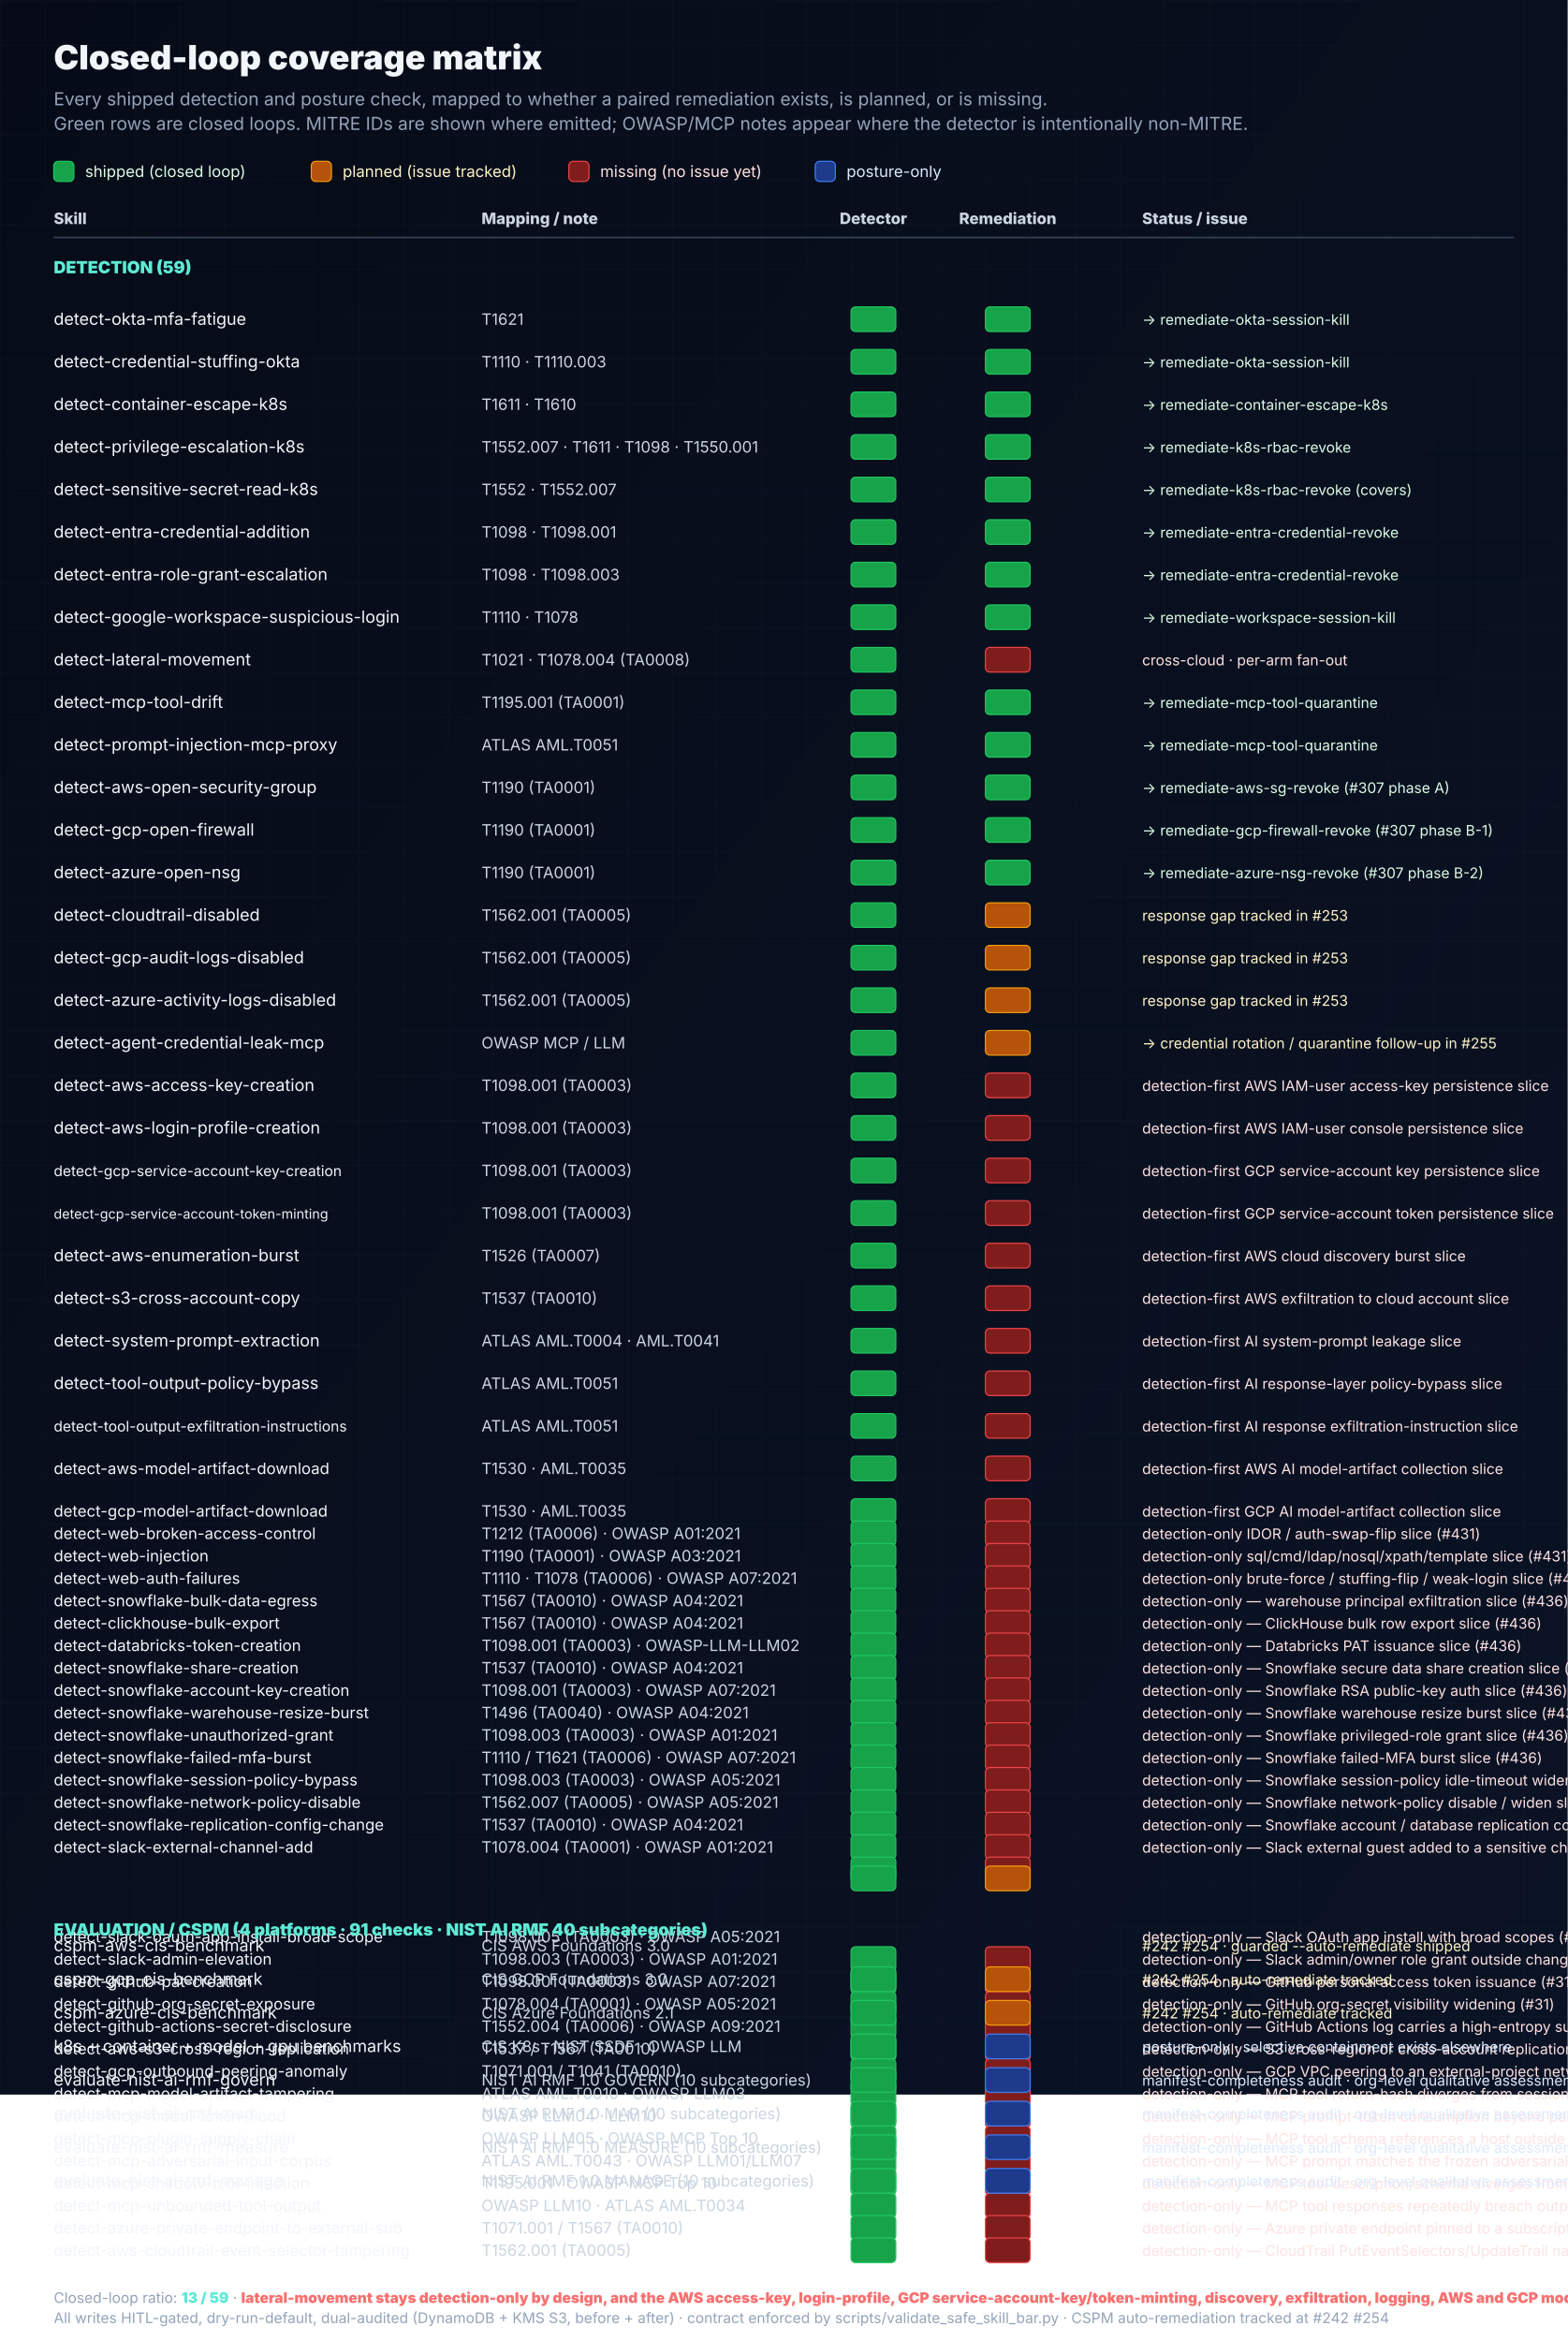
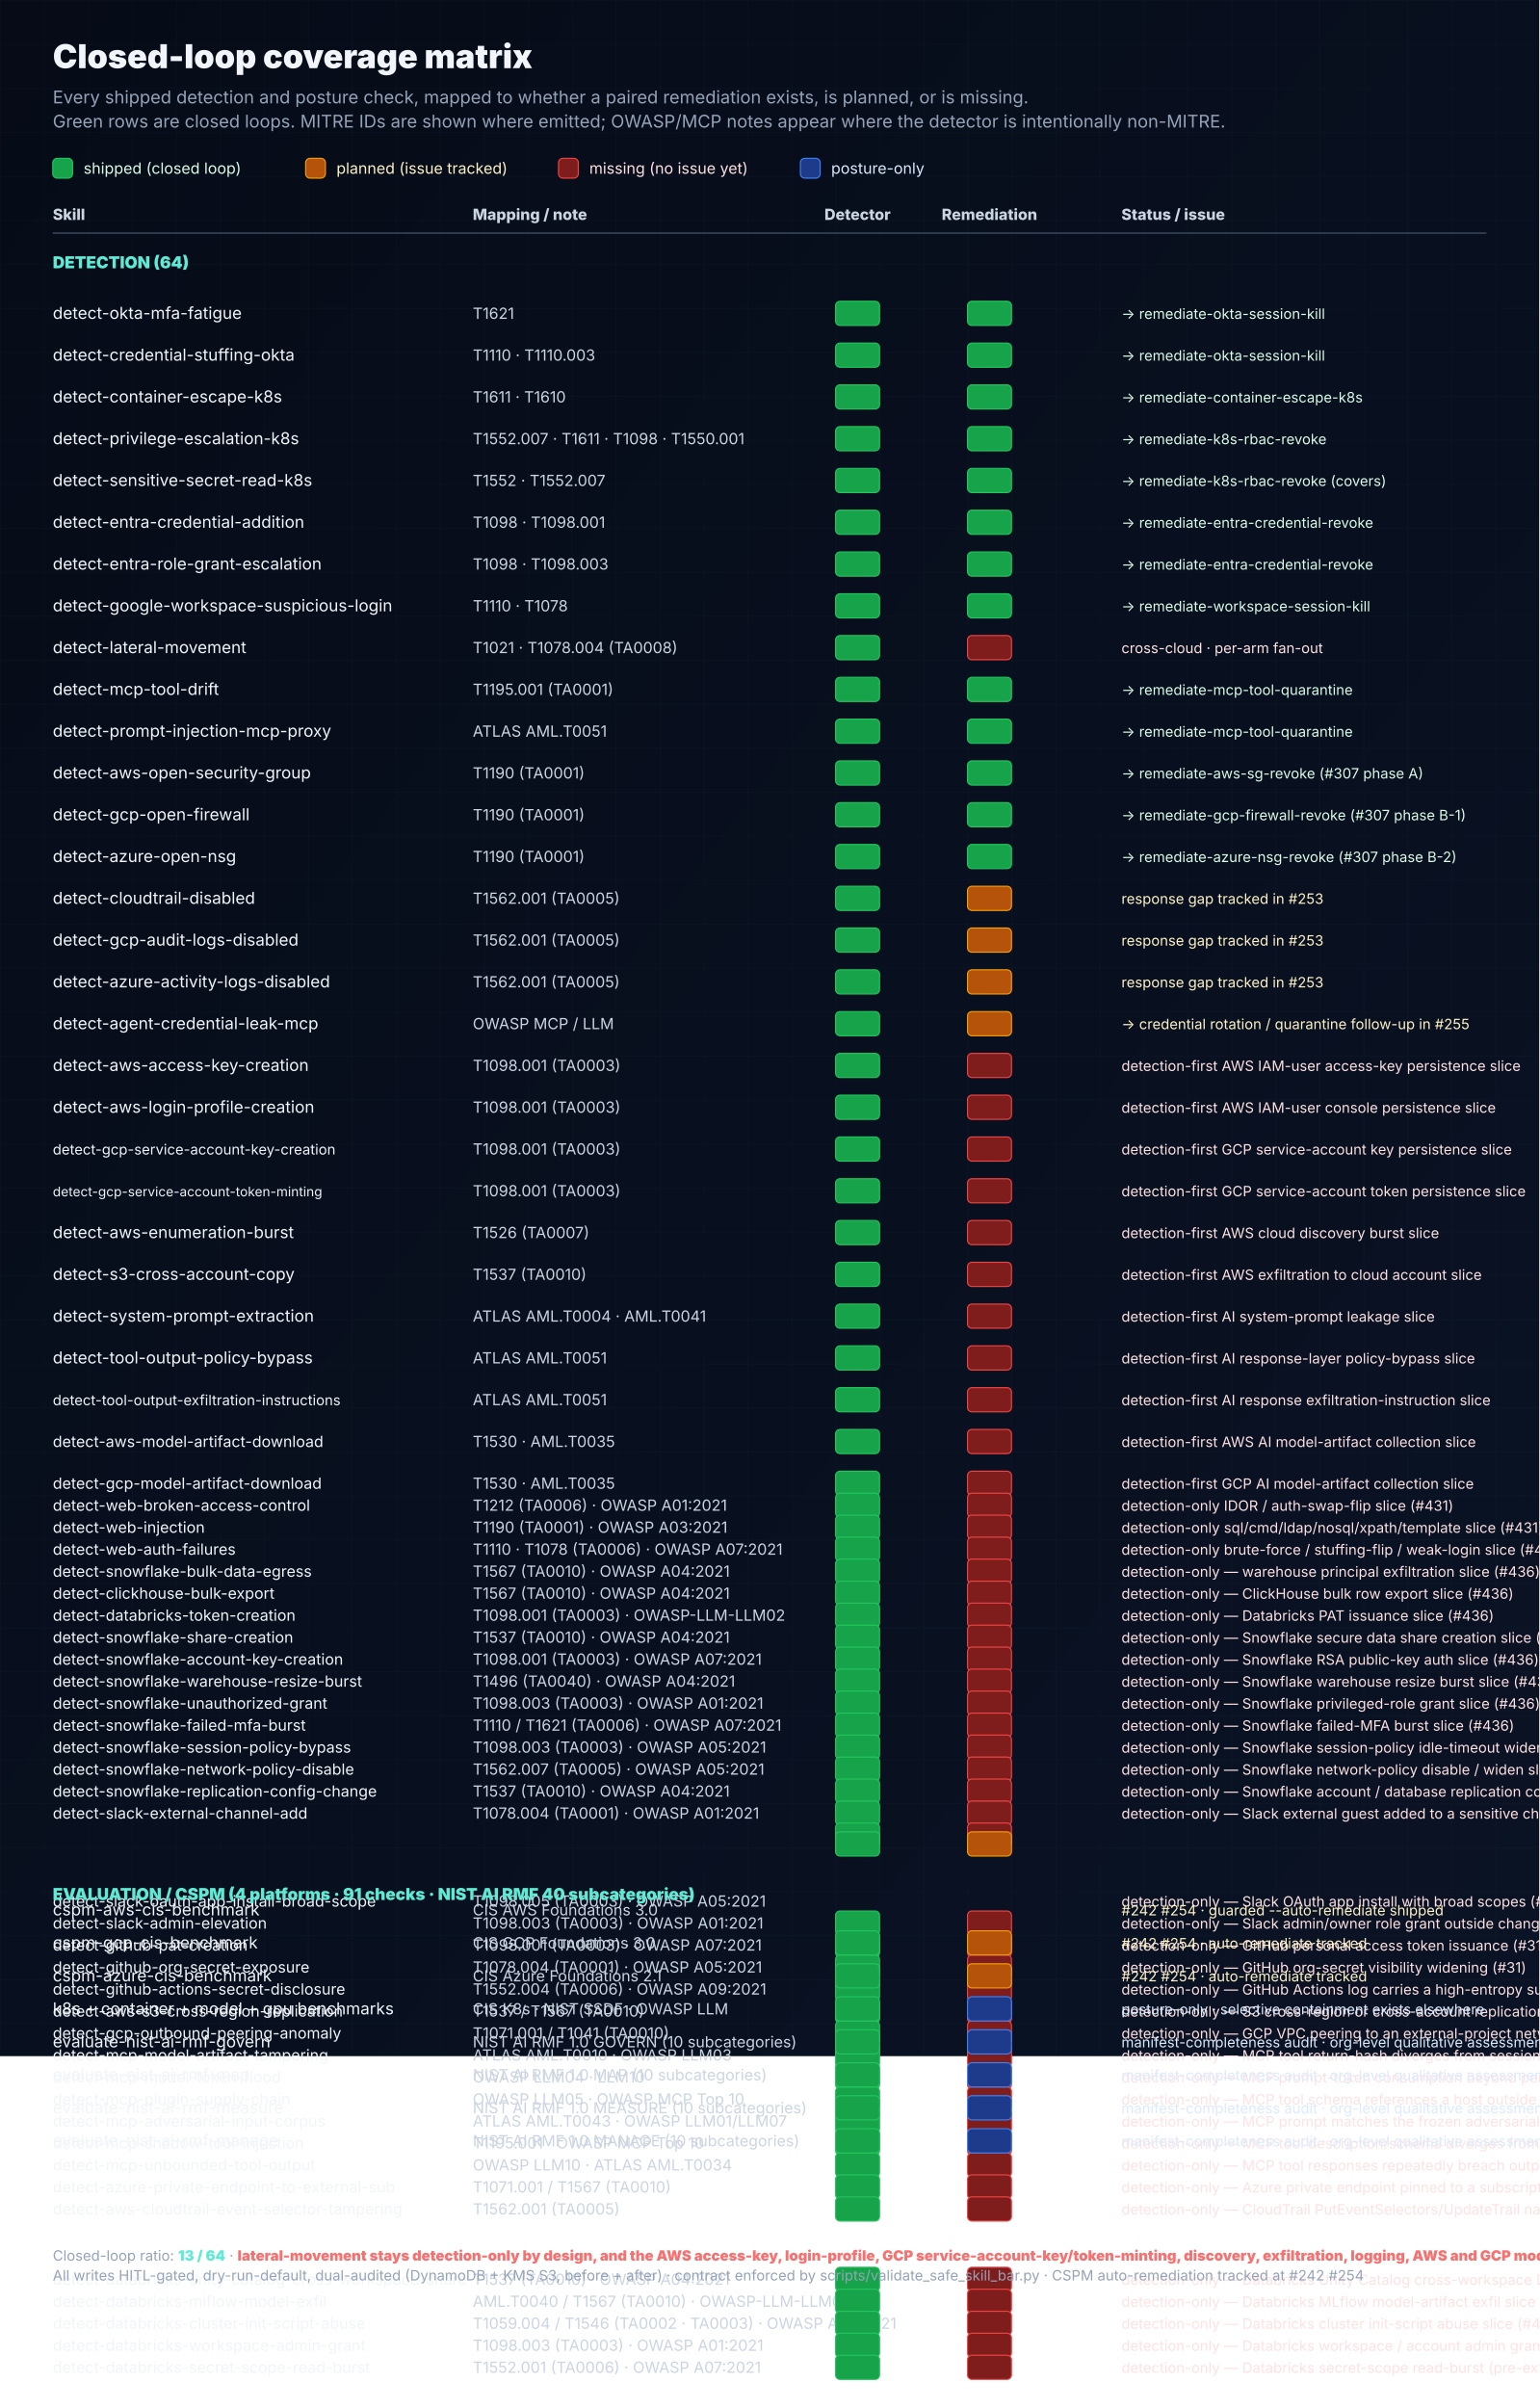
- <svg xmlns="http://www.w3.org/2000/svg" width="1400" height="2090" viewBox="0 0 1400 2090" role="img" aria-labelledby="cm-title cm-desc">
+ <svg xmlns="http://www.w3.org/2000/svg" width="1400" height="2190" viewBox="0 0 1400 2190" role="img" aria-labelledby="cm-title cm-desc">
  <defs>
    <linearGradient id="bg2" x1="0" y1="0" x2="1" y2="1">
      <stop offset="0%" stop-color="#060b17" />
      <stop offset="100%" stop-color="#0a1325" />
    </linearGradient>
    <pattern id="grid2" x="0" y="0" width="40" height="40" patternUnits="userSpaceOnUse">
      <path d="M40 0H0V40" fill="none" stroke="#1e293b" stroke-opacity="0.25" stroke-width="1" />
    </pattern>
  </defs>
  <rect width="1400" height="1870" fill="url(#bg2)" />
  <rect width="1400" height="1870" fill="url(#grid2)" />
  <text x="48" y="62" fill="#f1f5f9" font-family="Inter, system-ui, sans-serif" font-size="30" font-weight="900">Closed-loop coverage matrix</text>
  <text x="48" y="94" fill="#94a3b8" font-family="Inter, system-ui, sans-serif" font-size="16">Every shipped detection and posture check, mapped to whether a paired remediation exists, is planned, or is missing.</text>
  <text x="48" y="116" fill="#94a3b8" font-family="Inter, system-ui, sans-serif" font-size="16">Green rows are closed loops. MITRE IDs are shown where emitted; OWASP/MCP notes appear where the detector is intentionally non-MITRE.</text>
  <g transform="translate(48,144)" font-family="Inter, system-ui, sans-serif" font-size="14">
    <g>
      <rect x="0" y="0" width="18" height="18" rx="4" fill="#16a34a" stroke="#22c55e" />
      <text x="28" y="14" fill="#dcfce7">shipped (closed loop)</text>
    </g>
    <g transform="translate(230,0)">
      <rect x="0" y="0" width="18" height="18" rx="4" fill="#b45309" stroke="#f59e0b" />
      <text x="28" y="14" fill="#fef3c7">planned (issue tracked)</text>
    </g>
    <g transform="translate(460,0)">
      <rect x="0" y="0" width="18" height="18" rx="4" fill="#7f1d1d" stroke="#ef4444" />
      <text x="28" y="14" fill="#fee2e2">missing (no issue yet)</text>
    </g>
    <g transform="translate(680,0)">
      <rect x="0" y="0" width="18" height="18" rx="4" fill="#1e3a8a" stroke="#3b82f6" />
      <text x="28" y="14" fill="#dbeafe">posture-only</text>
    </g>
  </g>
  <g font-family="Inter, system-ui, sans-serif" font-size="14" font-weight="800" fill="#cbd5e1">
    <text x="48" y="200">Skill</text>
    <text x="430" y="200">Mapping / note</text>
    <text x="780" y="200" text-anchor="middle">Detector</text>
    <text x="900" y="200" text-anchor="middle">Remediation</text>
    <text x="1020" y="200">Status / issue</text>
  </g>
  <line x1="48" y1="212" x2="1352" y2="212" stroke="#334155" stroke-width="1.5" />
-   <text x="48" y="244" fill="#5eead4" font-family="Inter, system-ui, sans-serif" font-size="15" font-weight="900">DETECTION (59)</text>
+   <text x="48" y="244" fill="#5eead4" font-family="Inter, system-ui, sans-serif" font-size="15" font-weight="900">DETECTION (64)</text>
  <g font-family="Inter, system-ui, sans-serif">
    <text x="48" y="290" fill="#f1f5f9" font-size="15">detect-okta-mfa-fatigue</text>
    <text x="430" y="290" fill="#cbd5e1" font-size="14">T1621</text>
    <rect x="760" y="274" width="40" height="22" rx="4" fill="#16a34a" stroke="#22c55e" />
    <rect x="880" y="274" width="40" height="22" rx="4" fill="#16a34a" stroke="#22c55e" />
    <text x="1020" y="290" fill="#dcfce7" font-size="13">→ remediate-okta-session-kill</text>
  </g>
  <g font-family="Inter, system-ui, sans-serif">
    <text x="48" y="328" fill="#f1f5f9" font-size="15">detect-credential-stuffing-okta</text>
    <text x="430" y="328" fill="#cbd5e1" font-size="14">T1110 · T1110.003</text>
    <rect x="760" y="312" width="40" height="22" rx="4" fill="#16a34a" stroke="#22c55e" />
    <rect x="880" y="312" width="40" height="22" rx="4" fill="#16a34a" stroke="#22c55e" />
    <text x="1020" y="328" fill="#dcfce7" font-size="13">→ remediate-okta-session-kill</text>
  </g>
  <g font-family="Inter, system-ui, sans-serif">
    <text x="48" y="366" fill="#f1f5f9" font-size="15">detect-container-escape-k8s</text>
    <text x="430" y="366" fill="#cbd5e1" font-size="14">T1611 · T1610</text>
    <rect x="760" y="350" width="40" height="22" rx="4" fill="#16a34a" stroke="#22c55e" />
    <rect x="880" y="350" width="40" height="22" rx="4" fill="#16a34a" stroke="#22c55e" />
    <text x="1020" y="366" fill="#dcfce7" font-size="13">→ remediate-container-escape-k8s</text>
  </g>
  <g font-family="Inter, system-ui, sans-serif">
    <text x="48" y="404" fill="#f1f5f9" font-size="15">detect-privilege-escalation-k8s</text>
    <text x="430" y="404" fill="#cbd5e1" font-size="14">T1552.007 · T1611 · T1098 · T1550.001</text>
    <rect x="760" y="388" width="40" height="22" rx="4" fill="#16a34a" stroke="#22c55e" />
    <rect x="880" y="388" width="40" height="22" rx="4" fill="#16a34a" stroke="#22c55e" />
    <text x="1020" y="404" fill="#dcfce7" font-size="13">→ remediate-k8s-rbac-revoke</text>
  </g>
  <g font-family="Inter, system-ui, sans-serif">
    <text x="48" y="442" fill="#f1f5f9" font-size="15">detect-sensitive-secret-read-k8s</text>
    <text x="430" y="442" fill="#cbd5e1" font-size="14">T1552 · T1552.007</text>
    <rect x="760" y="426" width="40" height="22" rx="4" fill="#16a34a" stroke="#22c55e" />
    <rect x="880" y="426" width="40" height="22" rx="4" fill="#16a34a" stroke="#22c55e" />
    <text x="1020" y="442" fill="#dcfce7" font-size="13">→ remediate-k8s-rbac-revoke (covers)</text>
  </g>
  <g font-family="Inter, system-ui, sans-serif">
    <text x="48" y="480" fill="#f1f5f9" font-size="15">detect-entra-credential-addition</text>
    <text x="430" y="480" fill="#cbd5e1" font-size="14">T1098 · T1098.001</text>
    <rect x="760" y="464" width="40" height="22" rx="4" fill="#16a34a" stroke="#22c55e" />
    <rect x="880" y="464" width="40" height="22" rx="4" fill="#16a34a" stroke="#22c55e" />
    <text x="1020" y="480" fill="#dcfce7" font-size="13">→ remediate-entra-credential-revoke</text>
  </g>
  <g font-family="Inter, system-ui, sans-serif">
    <text x="48" y="518" fill="#f1f5f9" font-size="15">detect-entra-role-grant-escalation</text>
    <text x="430" y="518" fill="#cbd5e1" font-size="14">T1098 · T1098.003</text>
    <rect x="760" y="502" width="40" height="22" rx="4" fill="#16a34a" stroke="#22c55e" />
    <rect x="880" y="502" width="40" height="22" rx="4" fill="#16a34a" stroke="#22c55e" />
    <text x="1020" y="518" fill="#dcfce7" font-size="13">→ remediate-entra-credential-revoke</text>
  </g>
  <g font-family="Inter, system-ui, sans-serif">
    <text x="48" y="556" fill="#f1f5f9" font-size="15">detect-google-workspace-suspicious-login</text>
    <text x="430" y="556" fill="#cbd5e1" font-size="14">T1110 · T1078</text>
    <rect x="760" y="540" width="40" height="22" rx="4" fill="#16a34a" stroke="#22c55e" />
    <rect x="880" y="540" width="40" height="22" rx="4" fill="#16a34a" stroke="#22c55e" />
    <text x="1020" y="556" fill="#dcfce7" font-size="13">→ remediate-workspace-session-kill</text>
  </g>
  <g font-family="Inter, system-ui, sans-serif">
    <text x="48" y="594" fill="#f1f5f9" font-size="15">detect-lateral-movement</text>
    <text x="430" y="594" fill="#cbd5e1" font-size="14">T1021 · T1078.004 (TA0008)</text>
    <rect x="760" y="578" width="40" height="22" rx="4" fill="#16a34a" stroke="#22c55e" />
    <rect x="880" y="578" width="40" height="22" rx="4" fill="#7f1d1d" stroke="#ef4444" />
    <text x="1020" y="594" fill="#fee2e2" font-size="13">cross-cloud · per-arm fan-out</text>
  </g>
  <g font-family="Inter, system-ui, sans-serif">
    <text x="48" y="632" fill="#f1f5f9" font-size="15">detect-mcp-tool-drift</text>
    <text x="430" y="632" fill="#cbd5e1" font-size="14">T1195.001 (TA0001)</text>
    <rect x="760" y="616" width="40" height="22" rx="4" fill="#16a34a" stroke="#22c55e" />
    <rect x="880" y="616" width="40" height="22" rx="4" fill="#16a34a" stroke="#22c55e" />
    <text x="1020" y="632" fill="#dcfce7" font-size="13">→ remediate-mcp-tool-quarantine</text>
  </g>
  <g font-family="Inter, system-ui, sans-serif">
    <text x="48" y="670" fill="#f1f5f9" font-size="15">detect-prompt-injection-mcp-proxy</text>
    <text x="430" y="670" fill="#cbd5e1" font-size="14">ATLAS AML.T0051</text>
    <rect x="760" y="654" width="40" height="22" rx="4" fill="#16a34a" stroke="#22c55e" />
    <rect x="880" y="654" width="40" height="22" rx="4" fill="#16a34a" stroke="#22c55e" />
    <text x="1020" y="670" fill="#dcfce7" font-size="13">→ remediate-mcp-tool-quarantine</text>
  </g>
  <g font-family="Inter, system-ui, sans-serif">
    <text x="48" y="708" fill="#f1f5f9" font-size="15">detect-aws-open-security-group</text>
    <text x="430" y="708" fill="#cbd5e1" font-size="14">T1190 (TA0001)</text>
    <rect x="760" y="692" width="40" height="22" rx="4" fill="#16a34a" stroke="#22c55e" />
    <rect x="880" y="692" width="40" height="22" rx="4" fill="#16a34a" stroke="#22c55e" />
    <text x="1020" y="708" fill="#dcfce7" font-size="13">→ remediate-aws-sg-revoke (#307 phase A)</text>
  </g>
  <g font-family="Inter, system-ui, sans-serif">
    <text x="48" y="746" fill="#f1f5f9" font-size="15">detect-gcp-open-firewall</text>
    <text x="430" y="746" fill="#cbd5e1" font-size="14">T1190 (TA0001)</text>
    <rect x="760" y="730" width="40" height="22" rx="4" fill="#16a34a" stroke="#22c55e" />
    <rect x="880" y="730" width="40" height="22" rx="4" fill="#16a34a" stroke="#22c55e" />
    <text x="1020" y="746" fill="#dcfce7" font-size="13">→ remediate-gcp-firewall-revoke (#307 phase B-1)</text>
  </g>
  <g font-family="Inter, system-ui, sans-serif">
    <text x="48" y="784" fill="#f1f5f9" font-size="15">detect-azure-open-nsg</text>
    <text x="430" y="784" fill="#cbd5e1" font-size="14">T1190 (TA0001)</text>
    <rect x="760" y="768" width="40" height="22" rx="4" fill="#16a34a" stroke="#22c55e" />
    <rect x="880" y="768" width="40" height="22" rx="4" fill="#16a34a" stroke="#22c55e" />
    <text x="1020" y="784" fill="#dcfce7" font-size="13">→ remediate-azure-nsg-revoke (#307 phase B-2)</text>
  </g>
  <g font-family="Inter, system-ui, sans-serif">
    <text x="48" y="822" fill="#f1f5f9" font-size="15">detect-cloudtrail-disabled</text>
    <text x="430" y="822" fill="#cbd5e1" font-size="14">T1562.001 (TA0005)</text>
    <rect x="760" y="806" width="40" height="22" rx="4" fill="#16a34a" stroke="#22c55e" />
    <rect x="880" y="806" width="40" height="22" rx="4" fill="#b45309" stroke="#f59e0b" />
    <text x="1020" y="822" fill="#fef3c7" font-size="13">response gap tracked in #253</text>
  </g>
  <g font-family="Inter, system-ui, sans-serif">
    <text x="48" y="860" fill="#f1f5f9" font-size="15">detect-gcp-audit-logs-disabled</text>
    <text x="430" y="860" fill="#cbd5e1" font-size="14">T1562.001 (TA0005)</text>
    <rect x="760" y="844" width="40" height="22" rx="4" fill="#16a34a" stroke="#22c55e" />
    <rect x="880" y="844" width="40" height="22" rx="4" fill="#b45309" stroke="#f59e0b" />
    <text x="1020" y="860" fill="#fef3c7" font-size="13">response gap tracked in #253</text>
  </g>
  <g font-family="Inter, system-ui, sans-serif">
    <text x="48" y="898" fill="#f1f5f9" font-size="15">detect-azure-activity-logs-disabled</text>
    <text x="430" y="898" fill="#cbd5e1" font-size="14">T1562.001 (TA0005)</text>
    <rect x="760" y="882" width="40" height="22" rx="4" fill="#16a34a" stroke="#22c55e" />
    <rect x="880" y="882" width="40" height="22" rx="4" fill="#b45309" stroke="#f59e0b" />
    <text x="1020" y="898" fill="#fef3c7" font-size="13">response gap tracked in #253</text>
  </g>
  <g font-family="Inter, system-ui, sans-serif">
    <text x="48" y="936" fill="#f1f5f9" font-size="15">detect-agent-credential-leak-mcp</text>
    <text x="430" y="936" fill="#cbd5e1" font-size="14">OWASP MCP / LLM</text>
    <rect x="760" y="920" width="40" height="22" rx="4" fill="#16a34a" stroke="#22c55e" />
    <rect x="880" y="920" width="40" height="22" rx="4" fill="#b45309" stroke="#f59e0b" />
    <text x="1020" y="936" fill="#fef3c7" font-size="13">→ credential rotation / quarantine follow-up in #255</text>
  </g>
  <g font-family="Inter, system-ui, sans-serif">
    <text x="48" y="974" fill="#f1f5f9" font-size="15">detect-aws-access-key-creation</text>
    <text x="430" y="974" fill="#cbd5e1" font-size="14">T1098.001 (TA0003)</text>
    <rect x="760" y="958" width="40" height="22" rx="4" fill="#16a34a" stroke="#22c55e" />
    <rect x="880" y="958" width="40" height="22" rx="4" fill="#7f1d1d" stroke="#ef4444" />
    <text x="1020" y="974" fill="#fee2e2" font-size="13">detection-first AWS IAM-user access-key persistence slice</text>
  </g>
  <g font-family="Inter, system-ui, sans-serif">
    <text x="48" y="1012" fill="#f1f5f9" font-size="15">detect-aws-login-profile-creation</text>
    <text x="430" y="1012" fill="#cbd5e1" font-size="14">T1098.001 (TA0003)</text>
    <rect x="760" y="996" width="40" height="22" rx="4" fill="#16a34a" stroke="#22c55e" />
    <rect x="880" y="996" width="40" height="22" rx="4" fill="#7f1d1d" stroke="#ef4444" />
    <text x="1020" y="1012" fill="#fee2e2" font-size="13">detection-first AWS IAM-user console persistence slice</text>
  </g>
  <g font-family="Inter, system-ui, sans-serif">
    <text x="48" y="1050" fill="#f1f5f9" font-size="13">detect-gcp-service-account-key-creation</text>
    <text x="430" y="1050" fill="#cbd5e1" font-size="14">T1098.001 (TA0003)</text>
    <rect x="760" y="1034" width="40" height="22" rx="4" fill="#16a34a" stroke="#22c55e" />
    <rect x="880" y="1034" width="40" height="22" rx="4" fill="#7f1d1d" stroke="#ef4444" />
    <text x="1020" y="1050" fill="#fee2e2" font-size="13">detection-first GCP service-account key persistence slice</text>
  </g>
  <g font-family="Inter, system-ui, sans-serif">
    <text x="48" y="1088" fill="#f1f5f9" font-size="12">detect-gcp-service-account-token-minting</text>
    <text x="430" y="1088" fill="#cbd5e1" font-size="14">T1098.001 (TA0003)</text>
    <rect x="760" y="1072" width="40" height="22" rx="4" fill="#16a34a" stroke="#22c55e" />
    <rect x="880" y="1072" width="40" height="22" rx="4" fill="#7f1d1d" stroke="#ef4444" />
    <text x="1020" y="1088" fill="#fee2e2" font-size="13">detection-first GCP service-account token persistence slice</text>
  </g>
  <g font-family="Inter, system-ui, sans-serif">
    <text x="48" y="1126" fill="#f1f5f9" font-size="15">detect-aws-enumeration-burst</text>
    <text x="430" y="1126" fill="#cbd5e1" font-size="14">T1526 (TA0007)</text>
    <rect x="760" y="1110" width="40" height="22" rx="4" fill="#16a34a" stroke="#22c55e" />
    <rect x="880" y="1110" width="40" height="22" rx="4" fill="#7f1d1d" stroke="#ef4444" />
    <text x="1020" y="1126" fill="#fee2e2" font-size="13">detection-first AWS cloud discovery burst slice</text>
  </g>
  <g font-family="Inter, system-ui, sans-serif">
    <text x="48" y="1164" fill="#f1f5f9" font-size="15">detect-s3-cross-account-copy</text>
    <text x="430" y="1164" fill="#cbd5e1" font-size="14">T1537 (TA0010)</text>
    <rect x="760" y="1148" width="40" height="22" rx="4" fill="#16a34a" stroke="#22c55e" />
    <rect x="880" y="1148" width="40" height="22" rx="4" fill="#7f1d1d" stroke="#ef4444" />
    <text x="1020" y="1164" fill="#fee2e2" font-size="13">detection-first AWS exfiltration to cloud account slice</text>
  </g>
  <g font-family="Inter, system-ui, sans-serif">
    <text x="48" y="1202" fill="#f1f5f9" font-size="15">detect-system-prompt-extraction</text>
    <text x="430" y="1202" fill="#cbd5e1" font-size="14">ATLAS AML.T0004 · AML.T0041</text>
    <rect x="760" y="1186" width="40" height="22" rx="4" fill="#16a34a" stroke="#22c55e" />
    <rect x="880" y="1186" width="40" height="22" rx="4" fill="#7f1d1d" stroke="#ef4444" />
    <text x="1020" y="1202" fill="#fee2e2" font-size="13">detection-first AI system-prompt leakage slice</text>
  </g>
  <g font-family="Inter, system-ui, sans-serif">
    <text x="48" y="1240" fill="#f1f5f9" font-size="15">detect-tool-output-policy-bypass</text>
    <text x="430" y="1240" fill="#cbd5e1" font-size="14">ATLAS AML.T0051</text>
    <rect x="760" y="1224" width="40" height="22" rx="4" fill="#16a34a" stroke="#22c55e" />
    <rect x="880" y="1224" width="40" height="22" rx="4" fill="#7f1d1d" stroke="#ef4444" />
    <text x="1020" y="1240" fill="#fee2e2" font-size="13">detection-first AI response-layer policy-bypass slice</text>
  </g>
  <g font-family="Inter, system-ui, sans-serif">
    <text x="48" y="1278" fill="#f1f5f9" font-size="13">detect-tool-output-exfiltration-instructions</text>
    <text x="430" y="1278" fill="#cbd5e1" font-size="14">ATLAS AML.T0051</text>
    <rect x="760" y="1262" width="40" height="22" rx="4" fill="#16a34a" stroke="#22c55e" />
    <rect x="880" y="1262" width="40" height="22" rx="4" fill="#7f1d1d" stroke="#ef4444" />
    <text x="1020" y="1278" fill="#fee2e2" font-size="13">detection-first AI response exfiltration-instruction slice</text>
  </g>
  <g font-family="Inter, system-ui, sans-serif">
    <text x="48" y="1316" fill="#f1f5f9" font-size="14">detect-aws-model-artifact-download</text>
    <text x="430" y="1316" fill="#cbd5e1" font-size="14">T1530 · AML.T0035</text>
    <rect x="760" y="1300" width="40" height="22" rx="4" fill="#16a34a" stroke="#22c55e" />
    <rect x="880" y="1300" width="40" height="22" rx="4" fill="#7f1d1d" stroke="#ef4444" />
    <text x="1020" y="1316" fill="#fee2e2" font-size="13">detection-first AWS AI model-artifact collection slice</text>
  </g>
  <g font-family="Inter, system-ui, sans-serif">
    <text x="48" y="1354" fill="#f1f5f9" font-size="14">detect-gcp-model-artifact-download</text>
    <text x="430" y="1354" fill="#cbd5e1" font-size="14">T1530 · AML.T0035</text>
    <rect x="760" y="1338" width="40" height="22" rx="4" fill="#16a34a" stroke="#22c55e" />
    <rect x="880" y="1338" width="40" height="22" rx="4" fill="#7f1d1d" stroke="#ef4444" />
    <text x="1020" y="1354" fill="#fee2e2" font-size="13">detection-first GCP AI model-artifact collection slice</text>
  </g>
  <g font-family="Inter, system-ui, sans-serif">
    <text x="48" y="1374" fill="#f1f5f9" font-size="14">detect-web-broken-access-control</text>
    <text x="430" y="1374" fill="#cbd5e1" font-size="14">T1212 (TA0006) · OWASP A01:2021</text>
    <rect x="760" y="1358" width="40" height="22" rx="4" fill="#16a34a" stroke="#22c55e" />
    <rect x="880" y="1358" width="40" height="22" rx="4" fill="#7f1d1d" stroke="#ef4444" />
    <text x="1020" y="1374" fill="#fee2e2" font-size="13">detection-only IDOR / auth-swap-flip slice (#431)</text>
  </g>
  <g font-family="Inter, system-ui, sans-serif">
    <text x="48" y="1394" fill="#f1f5f9" font-size="14">detect-web-injection</text>
    <text x="430" y="1394" fill="#cbd5e1" font-size="14">T1190 (TA0001) · OWASP A03:2021</text>
    <rect x="760" y="1378" width="40" height="22" rx="4" fill="#16a34a" stroke="#22c55e" />
    <rect x="880" y="1378" width="40" height="22" rx="4" fill="#7f1d1d" stroke="#ef4444" />
    <text x="1020" y="1394" fill="#fee2e2" font-size="13">detection-only sql/cmd/ldap/nosql/xpath/template slice (#431)</text>
  </g>
  <g font-family="Inter, system-ui, sans-serif">
    <text x="48" y="1414" fill="#f1f5f9" font-size="14">detect-web-auth-failures</text>
    <text x="430" y="1414" fill="#cbd5e1" font-size="14">T1110 · T1078 (TA0006) · OWASP A07:2021</text>
    <rect x="760" y="1398" width="40" height="22" rx="4" fill="#16a34a" stroke="#22c55e" />
    <rect x="880" y="1398" width="40" height="22" rx="4" fill="#7f1d1d" stroke="#ef4444" />
    <text x="1020" y="1414" fill="#fee2e2" font-size="13">detection-only brute-force / stuffing-flip / weak-login slice (#431)</text>
  </g>
  <g font-family="Inter, system-ui, sans-serif">
    <text x="48" y="1434" fill="#f1f5f9" font-size="14">detect-snowflake-bulk-data-egress</text>
    <text x="430" y="1434" fill="#cbd5e1" font-size="14">T1567 (TA0010) · OWASP A04:2021</text>
    <rect x="760" y="1418" width="40" height="22" rx="4" fill="#16a34a" stroke="#22c55e" />
    <rect x="880" y="1418" width="40" height="22" rx="4" fill="#7f1d1d" stroke="#ef4444" />
    <text x="1020" y="1434" fill="#fee2e2" font-size="13">detection-only — warehouse principal exfiltration slice (#436)</text>
  </g>
  <g font-family="Inter, system-ui, sans-serif">
    <text x="48" y="1454" fill="#f1f5f9" font-size="14">detect-clickhouse-bulk-export</text>
    <text x="430" y="1454" fill="#cbd5e1" font-size="14">T1567 (TA0010) · OWASP A04:2021</text>
    <rect x="760" y="1438" width="40" height="22" rx="4" fill="#16a34a" stroke="#22c55e" />
    <rect x="880" y="1438" width="40" height="22" rx="4" fill="#7f1d1d" stroke="#ef4444" />
    <text x="1020" y="1454" fill="#fee2e2" font-size="13">detection-only — ClickHouse bulk row export slice (#436)</text>
  </g>
  <g font-family="Inter, system-ui, sans-serif">
    <text x="48" y="1474" fill="#f1f5f9" font-size="14">detect-databricks-token-creation</text>
    <text x="430" y="1474" fill="#cbd5e1" font-size="14">T1098.001 (TA0003) · OWASP-LLM-LLM02</text>
    <rect x="760" y="1458" width="40" height="22" rx="4" fill="#16a34a" stroke="#22c55e" />
    <rect x="880" y="1458" width="40" height="22" rx="4" fill="#7f1d1d" stroke="#ef4444" />
    <text x="1020" y="1474" fill="#fee2e2" font-size="13">detection-only — Databricks PAT issuance slice (#436)</text>
+   </g>
+   <g font-family="Inter, system-ui, sans-serif">
+     <text x="48" y="2078" fill="#f1f5f9" font-size="14">detect-databricks-unity-catalog-cross-workspace-share</text>
+     <text x="430" y="2078" fill="#cbd5e1" font-size="14">T1537 (TA0010) · OWASP A04:2021</text>
+     <rect x="760" y="2062" width="40" height="22" rx="4" fill="#16a34a" stroke="#22c55e" />
+     <rect x="880" y="2062" width="40" height="22" rx="4" fill="#7f1d1d" stroke="#ef4444" />
+     <text x="1020" y="2078" fill="#fee2e2" font-size="13">detection-only — Databricks Unity Catalog cross-workspace Delta Sharing (#436)</text>
+   </g>
+   <g font-family="Inter, system-ui, sans-serif">
+     <text x="48" y="2098" fill="#f1f5f9" font-size="14">detect-databricks-mlflow-model-exfil</text>
+     <text x="430" y="2098" fill="#cbd5e1" font-size="14">AML.T0040 / T1567 (TA0010) · OWASP-LLM-LLM06</text>
+     <rect x="760" y="2082" width="40" height="22" rx="4" fill="#16a34a" stroke="#22c55e" />
+     <rect x="880" y="2082" width="40" height="22" rx="4" fill="#7f1d1d" stroke="#ef4444" />
+     <text x="1020" y="2098" fill="#fee2e2" font-size="13">detection-only — Databricks MLflow model-artifact exfil slice (#436)</text>
+   </g>
+   <g font-family="Inter, system-ui, sans-serif">
+     <text x="48" y="2118" fill="#f1f5f9" font-size="14">detect-databricks-cluster-init-script-abuse</text>
+     <text x="430" y="2118" fill="#cbd5e1" font-size="14">T1059.004 / T1546 (TA0002 · TA0003) · OWASP A08:2021</text>
+     <rect x="760" y="2102" width="40" height="22" rx="4" fill="#16a34a" stroke="#22c55e" />
+     <rect x="880" y="2102" width="40" height="22" rx="4" fill="#7f1d1d" stroke="#ef4444" />
+     <text x="1020" y="2118" fill="#fee2e2" font-size="13">detection-only — Databricks cluster init-script abuse slice (#436)</text>
+   </g>
+   <g font-family="Inter, system-ui, sans-serif">
+     <text x="48" y="2138" fill="#f1f5f9" font-size="14">detect-databricks-workspace-admin-grant</text>
+     <text x="430" y="2138" fill="#cbd5e1" font-size="14">T1098.003 (TA0003) · OWASP A01:2021</text>
+     <rect x="760" y="2122" width="40" height="22" rx="4" fill="#16a34a" stroke="#22c55e" />
+     <rect x="880" y="2122" width="40" height="22" rx="4" fill="#7f1d1d" stroke="#ef4444" />
+     <text x="1020" y="2138" fill="#fee2e2" font-size="13">detection-only — Databricks workspace / account admin grant slice (#436)</text>
+   </g>
+   <g font-family="Inter, system-ui, sans-serif">
+     <text x="48" y="2158" fill="#f1f5f9" font-size="14">detect-databricks-secret-scope-read-burst</text>
+     <text x="430" y="2158" fill="#cbd5e1" font-size="14">T1552.001 (TA0006) · OWASP A07:2021</text>
+     <rect x="760" y="2142" width="40" height="22" rx="4" fill="#16a34a" stroke="#22c55e" />
+     <rect x="880" y="2142" width="40" height="22" rx="4" fill="#7f1d1d" stroke="#ef4444" />
+     <text x="1020" y="2158" fill="#fee2e2" font-size="13">detection-only — Databricks secret-scope read-burst (pre-exfil enumeration) slice (#436)</text>
  </g>
  <g font-family="Inter, system-ui, sans-serif">
    <text x="48" y="1494" fill="#f1f5f9" font-size="14">detect-snowflake-share-creation</text>
    <text x="430" y="1494" fill="#cbd5e1" font-size="14">T1537 (TA0010) · OWASP A04:2021</text>
    <rect x="760" y="1478" width="40" height="22" rx="4" fill="#16a34a" stroke="#22c55e" />
    <rect x="880" y="1478" width="40" height="22" rx="4" fill="#7f1d1d" stroke="#ef4444" />
    <text x="1020" y="1494" fill="#fee2e2" font-size="13">detection-only — Snowflake secure data share creation slice (#436)</text>
  </g>
  <g font-family="Inter, system-ui, sans-serif">
    <text x="48" y="1514" fill="#f1f5f9" font-size="14">detect-snowflake-account-key-creation</text>
    <text x="430" y="1514" fill="#cbd5e1" font-size="14">T1098.001 (TA0003) · OWASP A07:2021</text>
    <rect x="760" y="1498" width="40" height="22" rx="4" fill="#16a34a" stroke="#22c55e" />
    <rect x="880" y="1498" width="40" height="22" rx="4" fill="#7f1d1d" stroke="#ef4444" />
    <text x="1020" y="1514" fill="#fee2e2" font-size="13">detection-only — Snowflake RSA public-key auth slice (#436)</text>
  </g>
  <g font-family="Inter, system-ui, sans-serif">
    <text x="48" y="1534" fill="#f1f5f9" font-size="14">detect-snowflake-warehouse-resize-burst</text>
    <text x="430" y="1534" fill="#cbd5e1" font-size="14">T1496 (TA0040) · OWASP A04:2021</text>
    <rect x="760" y="1518" width="40" height="22" rx="4" fill="#16a34a" stroke="#22c55e" />
    <rect x="880" y="1518" width="40" height="22" rx="4" fill="#7f1d1d" stroke="#ef4444" />
    <text x="1020" y="1534" fill="#fee2e2" font-size="13">detection-only — Snowflake warehouse resize burst slice (#436)</text>
  </g>
  <g font-family="Inter, system-ui, sans-serif">
    <text x="48" y="1554" fill="#f1f5f9" font-size="14">detect-snowflake-unauthorized-grant</text>
    <text x="430" y="1554" fill="#cbd5e1" font-size="14">T1098.003 (TA0003) · OWASP A01:2021</text>
    <rect x="760" y="1538" width="40" height="22" rx="4" fill="#16a34a" stroke="#22c55e" />
    <rect x="880" y="1538" width="40" height="22" rx="4" fill="#7f1d1d" stroke="#ef4444" />
    <text x="1020" y="1554" fill="#fee2e2" font-size="13">detection-only — Snowflake privileged-role grant slice (#436)</text>
  </g>
  <g font-family="Inter, system-ui, sans-serif">
    <text x="48" y="1574" fill="#f1f5f9" font-size="14">detect-snowflake-failed-mfa-burst</text>
    <text x="430" y="1574" fill="#cbd5e1" font-size="14">T1110 / T1621 (TA0006) · OWASP A07:2021</text>
    <rect x="760" y="1558" width="40" height="22" rx="4" fill="#16a34a" stroke="#22c55e" />
    <rect x="880" y="1558" width="40" height="22" rx="4" fill="#7f1d1d" stroke="#ef4444" />
    <text x="1020" y="1574" fill="#fee2e2" font-size="13">detection-only — Snowflake failed-MFA burst slice (#436)</text>
  </g>
  <g font-family="Inter, system-ui, sans-serif">
    <text x="48" y="1594" fill="#f1f5f9" font-size="14">detect-snowflake-session-policy-bypass</text>
    <text x="430" y="1594" fill="#cbd5e1" font-size="14">T1098.003 (TA0003) · OWASP A05:2021</text>
    <rect x="760" y="1578" width="40" height="22" rx="4" fill="#16a34a" stroke="#22c55e" />
    <rect x="880" y="1578" width="40" height="22" rx="4" fill="#7f1d1d" stroke="#ef4444" />
    <text x="1020" y="1594" fill="#fee2e2" font-size="13">detection-only — Snowflake session-policy idle-timeout widening slice (#436)</text>
  </g>
  <g font-family="Inter, system-ui, sans-serif">
    <text x="48" y="1614" fill="#f1f5f9" font-size="14">detect-snowflake-network-policy-disable</text>
    <text x="430" y="1614" fill="#cbd5e1" font-size="14">T1562.007 (TA0005) · OWASP A05:2021</text>
    <rect x="760" y="1598" width="40" height="22" rx="4" fill="#16a34a" stroke="#22c55e" />
    <rect x="880" y="1598" width="40" height="22" rx="4" fill="#7f1d1d" stroke="#ef4444" />
    <text x="1020" y="1614" fill="#fee2e2" font-size="13">detection-only — Snowflake network-policy disable / widen slice (#436)</text>
  </g>
  <g font-family="Inter, system-ui, sans-serif">
    <text x="48" y="1634" fill="#f1f5f9" font-size="14">detect-snowflake-replication-config-change</text>
    <text x="430" y="1634" fill="#cbd5e1" font-size="14">T1537 (TA0010) · OWASP A04:2021</text>
    <rect x="760" y="1618" width="40" height="22" rx="4" fill="#16a34a" stroke="#22c55e" />
    <rect x="880" y="1618" width="40" height="22" rx="4" fill="#7f1d1d" stroke="#ef4444" />
    <text x="1020" y="1634" fill="#fee2e2" font-size="13">detection-only — Snowflake account / database replication config slice (#436)</text>
  </g>
  <g font-family="Inter, system-ui, sans-serif">
    <text x="48" y="1654" fill="#f1f5f9" font-size="14">detect-slack-external-channel-add</text>
    <text x="430" y="1654" fill="#cbd5e1" font-size="14">T1078.004 (TA0001) · OWASP A01:2021</text>
    <rect x="760" y="1638" width="40" height="22" rx="4" fill="#16a34a" stroke="#22c55e" />
    <rect x="880" y="1638" width="40" height="22" rx="4" fill="#7f1d1d" stroke="#ef4444" />
    <text x="1020" y="1654" fill="#fee2e2" font-size="13">detection-only — Slack external guest added to a sensitive channel (#33)</text>
  </g>
  <g font-family="Inter, system-ui, sans-serif">
    <text x="48" y="1734" fill="#f1f5f9" font-size="14">detect-slack-oauth-app-install-broad-scope</text>
    <text x="430" y="1734" fill="#cbd5e1" font-size="14">T1098.005 (TA0003) · OWASP A05:2021</text>
    <rect x="760" y="1658" width="40" height="22" rx="4" fill="#16a34a" stroke="#22c55e" />
    <rect x="880" y="1658" width="40" height="22" rx="4" fill="#7f1d1d" stroke="#ef4444" />
    <text x="1020" y="1734" fill="#fee2e2" font-size="13">detection-only — Slack OAuth app install with broad scopes (#33)</text>
  </g>
  <g font-family="Inter, system-ui, sans-serif">
    <text x="48" y="1754" fill="#f1f5f9" font-size="14">detect-slack-admin-elevation</text>
    <text x="430" y="1754" fill="#cbd5e1" font-size="14">T1098.003 (TA0003) · OWASP A01:2021</text>
    <rect x="760" y="1738" width="40" height="22" rx="4" fill="#16a34a" stroke="#22c55e" />
    <rect x="880" y="1738" width="40" height="22" rx="4" fill="#7f1d1d" stroke="#ef4444" />
    <text x="1020" y="1754" fill="#fee2e2" font-size="13">detection-only — Slack admin/owner role grant outside change window (#33)</text>
  </g>
  <g font-family="Inter, system-ui, sans-serif">
    <text x="48" y="1774" fill="#f1f5f9" font-size="14">detect-github-pat-creation</text>
    <text x="430" y="1774" fill="#cbd5e1" font-size="14">T1098.001 (TA0003) · OWASP A07:2021</text>
    <rect x="760" y="1758" width="40" height="22" rx="4" fill="#16a34a" stroke="#22c55e" />
    <rect x="880" y="1758" width="40" height="22" rx="4" fill="#7f1d1d" stroke="#ef4444" />
    <text x="1020" y="1774" fill="#fee2e2" font-size="13">detection-only — GitHub personal access token issuance (#31)</text>
  </g>
  <g font-family="Inter, system-ui, sans-serif">
    <text x="48" y="1794" fill="#f1f5f9" font-size="14">detect-github-org-secret-exposure</text>
    <text x="430" y="1794" fill="#cbd5e1" font-size="14">T1078.004 (TA0001) · OWASP A05:2021</text>
    <rect x="760" y="1778" width="40" height="22" rx="4" fill="#16a34a" stroke="#22c55e" />
    <rect x="880" y="1778" width="40" height="22" rx="4" fill="#7f1d1d" stroke="#ef4444" />
    <text x="1020" y="1794" fill="#fee2e2" font-size="13">detection-only — GitHub org-secret visibility widening (#31)</text>
  </g>
  <g font-family="Inter, system-ui, sans-serif">
    <text x="48" y="1814" fill="#f1f5f9" font-size="14">detect-github-actions-secret-disclosure</text>
    <text x="430" y="1814" fill="#cbd5e1" font-size="14">T1552.004 (TA0006) · OWASP A09:2021</text>
    <rect x="760" y="1798" width="40" height="22" rx="4" fill="#16a34a" stroke="#22c55e" />
    <rect x="880" y="1798" width="40" height="22" rx="4" fill="#7f1d1d" stroke="#ef4444" />
    <text x="1020" y="1814" fill="#fee2e2" font-size="13">detection-only — GitHub Actions log carries a high-entropy substring past redaction (#31)</text>
  </g>
  <g font-family="Inter, system-ui, sans-serif">
    <text x="48" y="1834" fill="#f1f5f9" font-size="14">detect-aws-s3-cross-region-replication</text>
    <text x="430" y="1834" fill="#cbd5e1" font-size="14">T1537 / T1567 (TA0010)</text>
    <rect x="760" y="1818" width="40" height="22" rx="4" fill="#16a34a" stroke="#22c55e" />
    <rect x="880" y="1818" width="40" height="22" rx="4" fill="#7f1d1d" stroke="#ef4444" />
    <text x="1020" y="1834" fill="#fee2e2" font-size="13">detection-only — S3 cross-region or cross-account replication-rule creation (#253)</text>
  </g>
  <g font-family="Inter, system-ui, sans-serif">
    <text x="48" y="1854" fill="#f1f5f9" font-size="14">detect-gcp-outbound-peering-anomaly</text>
    <text x="430" y="1854" fill="#cbd5e1" font-size="14">T1071.001 / T1041 (TA0010)</text>
    <rect x="760" y="1838" width="40" height="22" rx="4" fill="#16a34a" stroke="#22c55e" />
    <rect x="880" y="1838" width="40" height="22" rx="4" fill="#7f1d1d" stroke="#ef4444" />
    <text x="1020" y="1854" fill="#fee2e2" font-size="13">detection-only — GCP VPC peering to an external-project network (#253)</text>
  </g>
  <g font-family="Inter, system-ui, sans-serif">
    <text x="48" y="1874" fill="#f1f5f9" font-size="14">detect-mcp-model-artifact-tampering</text>
    <text x="430" y="1874" fill="#cbd5e1" font-size="14">ATLAS AML.T0010 · OWASP LLM03</text>
    <rect x="760" y="1858" width="40" height="22" rx="4" fill="#16a34a" stroke="#22c55e" />
    <rect x="880" y="1858" width="40" height="22" rx="4" fill="#7f1d1d" stroke="#ef4444" />
    <text x="1020" y="1874" fill="#fee2e2" font-size="13">detection-only — MCP tool return-hash diverges from session baseline (#255)</text>
  </g>
  <g font-family="Inter, system-ui, sans-serif">
    <text x="48" y="1894" fill="#f1f5f9" font-size="14">detect-mcp-model-token-flood</text>
    <text x="430" y="1894" fill="#cbd5e1" font-size="14">OWASP LLM04 · LLM10</text>
    <rect x="760" y="1878" width="40" height="22" rx="4" fill="#16a34a" stroke="#22c55e" />
    <rect x="880" y="1878" width="40" height="22" rx="4" fill="#7f1d1d" stroke="#ef4444" />
    <text x="1020" y="1894" fill="#fee2e2" font-size="13">detection-only — MCP prompt-token consumption beyond per-principal budget (#255)</text>
  </g>
  <g font-family="Inter, system-ui, sans-serif">
    <text x="48" y="1914" fill="#f1f5f9" font-size="14">detect-mcp-plugin-supply-chain</text>
    <text x="430" y="1914" fill="#cbd5e1" font-size="14">OWASP LLM05 · OWASP MCP Top 10</text>
    <rect x="760" y="1898" width="40" height="22" rx="4" fill="#16a34a" stroke="#22c55e" />
    <rect x="880" y="1898" width="40" height="22" rx="4" fill="#7f1d1d" stroke="#ef4444" />
    <text x="1020" y="1914" fill="#fee2e2" font-size="13">detection-only — MCP tool schema references a host outside MCP_PLUGIN_ALLOWED_HOSTS (#255)</text>
  </g>
  <g font-family="Inter, system-ui, sans-serif">
    <text x="48" y="1934" fill="#f1f5f9" font-size="14">detect-mcp-adversarial-input-corpus</text>
    <text x="430" y="1934" fill="#cbd5e1" font-size="14">ATLAS AML.T0043 · OWASP LLM01/LLM07</text>
    <rect x="760" y="1918" width="40" height="22" rx="4" fill="#16a34a" stroke="#22c55e" />
    <rect x="880" y="1918" width="40" height="22" rx="4" fill="#7f1d1d" stroke="#ef4444" />
    <text x="1020" y="1934" fill="#fee2e2" font-size="13">detection-only — MCP prompt matches the frozen adversarial-input fingerprint catalog (#255)</text>
  </g>
  <g font-family="Inter, system-ui, sans-serif">
    <text x="48" y="1954" fill="#f1f5f9" font-size="14">detect-mcp-shadow-tool-injection</text>
    <text x="430" y="1954" fill="#cbd5e1" font-size="14">T1195.001 · OWASP MCP Top 10</text>
    <rect x="760" y="1938" width="40" height="22" rx="4" fill="#16a34a" stroke="#22c55e" />
    <rect x="880" y="1938" width="40" height="22" rx="4" fill="#7f1d1d" stroke="#ef4444" />
    <text x="1020" y="1954" fill="#fee2e2" font-size="13">detection-only — MCP tool description/schema diverges from the registered baseline (#255)</text>
  </g>
  <g font-family="Inter, system-ui, sans-serif">
    <text x="48" y="1974" fill="#f1f5f9" font-size="14">detect-mcp-unbounded-tool-output</text>
    <text x="430" y="1974" fill="#cbd5e1" font-size="14">OWASP LLM10 · ATLAS AML.T0034</text>
    <rect x="760" y="1958" width="40" height="22" rx="4" fill="#16a34a" stroke="#22c55e" />
    <rect x="880" y="1958" width="40" height="22" rx="4" fill="#7f1d1d" stroke="#ef4444" />
    <text x="1020" y="1974" fill="#fee2e2" font-size="13">detection-only — MCP tool responses repeatedly breach output ceilings in the same session (#255)</text>
  </g>
  <g font-family="Inter, system-ui, sans-serif">
    <text x="48" y="1994" fill="#f1f5f9" font-size="14">detect-azure-private-endpoint-to-external-sub</text>
    <text x="430" y="1994" fill="#cbd5e1" font-size="14">T1071.001 / T1567 (TA0010)</text>
    <rect x="760" y="1978" width="40" height="22" rx="4" fill="#16a34a" stroke="#22c55e" />
    <rect x="880" y="1978" width="40" height="22" rx="4" fill="#7f1d1d" stroke="#ef4444" />
    <text x="1020" y="1994" fill="#fee2e2" font-size="13">detection-only — Azure private endpoint pinned to a subscription outside the authorized set (#253)</text>
  </g>
  <g font-family="Inter, system-ui, sans-serif">
    <text x="48" y="2014" fill="#f1f5f9" font-size="14">detect-aws-cloudtrail-event-selector-tampering</text>
    <text x="430" y="2014" fill="#cbd5e1" font-size="14">T1562.001 (TA0005)</text>
    <rect x="760" y="1998" width="40" height="22" rx="4" fill="#16a34a" stroke="#22c55e" />
    <rect x="880" y="1998" width="40" height="22" rx="4" fill="#7f1d1d" stroke="#ef4444" />
    <text x="1020" y="2014" fill="#fee2e2" font-size="13">detection-only — CloudTrail PutEventSelectors/UpdateTrail narrows audit scope (#253)</text>
  </g>
  <text x="48" y="1728" fill="#5eead4" font-family="Inter, system-ui, sans-serif" font-size="15" font-weight="900">EVALUATION / CSPM (4 platforms · 91 checks · NIST AI RMF 40 subcategories)</text>
  <g font-family="Inter, system-ui, sans-serif">
    <text x="48" y="1742" fill="#f1f5f9" font-size="15">cspm-aws-cis-benchmark</text>
    <text x="430" y="1742" fill="#cbd5e1" font-size="14">CIS AWS Foundations 3.0</text>
    <rect x="760" y="1666" width="40" height="22" rx="4" fill="#16a34a" stroke="#22c55e" />
    <rect x="880" y="1666" width="40" height="22" rx="4" fill="#b45309" stroke="#f59e0b" />
    <text x="1020" y="1742" fill="#fef3c7" font-size="13">#242 #254 · guarded --auto-remediate shipped</text>
  </g>
  <g font-family="Inter, system-ui, sans-serif">
    <text x="48" y="1772" fill="#f1f5f9" font-size="15">cspm-gcp-cis-benchmark</text>
    <text x="430" y="1772" fill="#cbd5e1" font-size="14">CIS GCP Foundations 3.0</text>
    <rect x="760" y="1756" width="40" height="22" rx="4" fill="#16a34a" stroke="#22c55e" />
    <rect x="880" y="1756" width="40" height="22" rx="4" fill="#b45309" stroke="#f59e0b" />
    <text x="1020" y="1772" fill="#fef3c7" font-size="13">#242 #254 · auto-remediate tracked</text>
  </g>
  <g font-family="Inter, system-ui, sans-serif">
    <text x="48" y="1802" fill="#f1f5f9" font-size="15">cspm-azure-cis-benchmark</text>
    <text x="430" y="1802" fill="#cbd5e1" font-size="14">CIS Azure Foundations 2.1</text>
    <rect x="760" y="1786" width="40" height="22" rx="4" fill="#16a34a" stroke="#22c55e" />
    <rect x="880" y="1786" width="40" height="22" rx="4" fill="#b45309" stroke="#f59e0b" />
    <text x="1020" y="1802" fill="#fef3c7" font-size="13">#242 #254 · auto-remediate tracked</text>
  </g>
  <g font-family="Inter, system-ui, sans-serif">
    <text x="48" y="1832" fill="#f1f5f9" font-size="15">k8s + container + model + gpu benchmarks</text>
    <text x="430" y="1832" fill="#cbd5e1" font-size="14">CIS K8s · NIST SSDF · OWASP LLM</text>
    <rect x="760" y="1816" width="40" height="22" rx="4" fill="#16a34a" stroke="#22c55e" />
    <rect x="880" y="1816" width="40" height="22" rx="4" fill="#1e3a8a" stroke="#3b82f6" />
    <text x="1020" y="1832" fill="#dbeafe" font-size="13">posture-only · selective containment exists elsewhere</text>
    <text x="48" y="1862" fill="#f1f5f9" font-size="15">evaluate-nist-ai-rmf-govern</text>
    <text x="430" y="1862" fill="#cbd5e1" font-size="14">NIST AI RMF 1.0 GOVERN (10 subcategories)</text>
    <rect x="760" y="1846" width="40" height="22" rx="4" fill="#16a34a" stroke="#22c55e" />
    <rect x="880" y="1846" width="40" height="22" rx="4" fill="#1e3a8a" stroke="#3b82f6" />
    <text x="1020" y="1862" fill="#dbeafe" font-size="13">manifest-completeness audit · org-level qualitative assessment deferred (#435)</text>
    <text x="48" y="1892" fill="#f1f5f9" font-size="15">evaluate-nist-ai-rmf-map</text>
    <text x="430" y="1892" fill="#cbd5e1" font-size="14">NIST AI RMF 1.0 MAP (10 subcategories)</text>
    <rect x="760" y="1876" width="40" height="22" rx="4" fill="#16a34a" stroke="#22c55e" />
    <rect x="880" y="1876" width="40" height="22" rx="4" fill="#1e3a8a" stroke="#3b82f6" />
    <text x="1020" y="1892" fill="#dbeafe" font-size="13">manifest-completeness audit · org-level qualitative assessment deferred (#435)</text>
    <text x="48" y="1922" fill="#f1f5f9" font-size="15">evaluate-nist-ai-rmf-measure</text>
    <text x="430" y="1922" fill="#cbd5e1" font-size="14">NIST AI RMF 1.0 MEASURE (10 subcategories)</text>
    <rect x="760" y="1906" width="40" height="22" rx="4" fill="#16a34a" stroke="#22c55e" />
    <rect x="880" y="1906" width="40" height="22" rx="4" fill="#1e3a8a" stroke="#3b82f6" />
    <text x="1020" y="1922" fill="#dbeafe" font-size="13">manifest-completeness audit · org-level qualitative assessment deferred (#435)</text>
    <text x="48" y="1952" fill="#f1f5f9" font-size="15">evaluate-nist-ai-rmf-manage</text>
    <text x="430" y="1952" fill="#cbd5e1" font-size="14">NIST AI RMF 1.0 MANAGE (10 subcategories)</text>
    <rect x="760" y="1936" width="40" height="22" rx="4" fill="#16a34a" stroke="#22c55e" />
    <rect x="880" y="1936" width="40" height="22" rx="4" fill="#1e3a8a" stroke="#3b82f6" />
    <text x="1020" y="1952" fill="#dbeafe" font-size="13">manifest-completeness audit · org-level qualitative assessment deferred (#435)</text>
  </g>
  <g font-family="Inter, system-ui, sans-serif">
-     <text x="48" y="2056" fill="#94a3b8" font-size="13">Closed-loop ratio: <tspan fill="#5eead4" font-weight="900">13 / 59</tspan> · <tspan fill="#f87171" font-weight="900">lateral-movement stays detection-only by design, and the AWS access-key, login-profile, GCP service-account-key/token-minting, discovery, exfiltration, logging, AWS and GCP model-artifact collection, MCP leakage, system-prompt, policy-bypass, response-exfiltration, Snowflake bulk-egress, Snowflake share-creation, Snowflake account-key, Snowflake warehouse resize-burst, Snowflake unauthorized-grant, Snowflake failed-MFA burst, Snowflake session-policy bypass, Snowflake network-policy disable, Snowflake replication-config change, ClickHouse bulk-export, and Databricks token-creation slices are detection-first today</tspan>
+     <text x="48" y="2056" fill="#94a3b8" font-size="13">Closed-loop ratio: <tspan fill="#5eead4" font-weight="900">13 / 64</tspan> · <tspan fill="#f87171" font-weight="900">lateral-movement stays detection-only by design, and the AWS access-key, login-profile, GCP service-account-key/token-minting, discovery, exfiltration, logging, AWS and GCP model-artifact collection, MCP leakage, system-prompt, policy-bypass, response-exfiltration, Snowflake bulk-egress, Snowflake share-creation, Snowflake account-key, Snowflake warehouse resize-burst, Snowflake unauthorized-grant, Snowflake failed-MFA burst, Snowflake session-policy bypass, Snowflake network-policy disable, Snowflake replication-config change, ClickHouse bulk-export, Databricks token-creation, Databricks Unity Catalog cross-workspace share, Databricks MLflow model exfil, Databricks cluster init-script abuse, Databricks workspace admin grant, and Databricks secret-scope read burst slices are detection-first today</tspan>
    </text>
    <text x="48" y="2074" fill="#94a3b8" font-size="13">All writes HITL-gated, dry-run-default, dual-audited (DynamoDB + KMS S3, before + after) · contract enforced by scripts/validate_safe_skill_bar.py · CSPM auto-remediation tracked at #242 #254</text>
  </g>
</svg>
